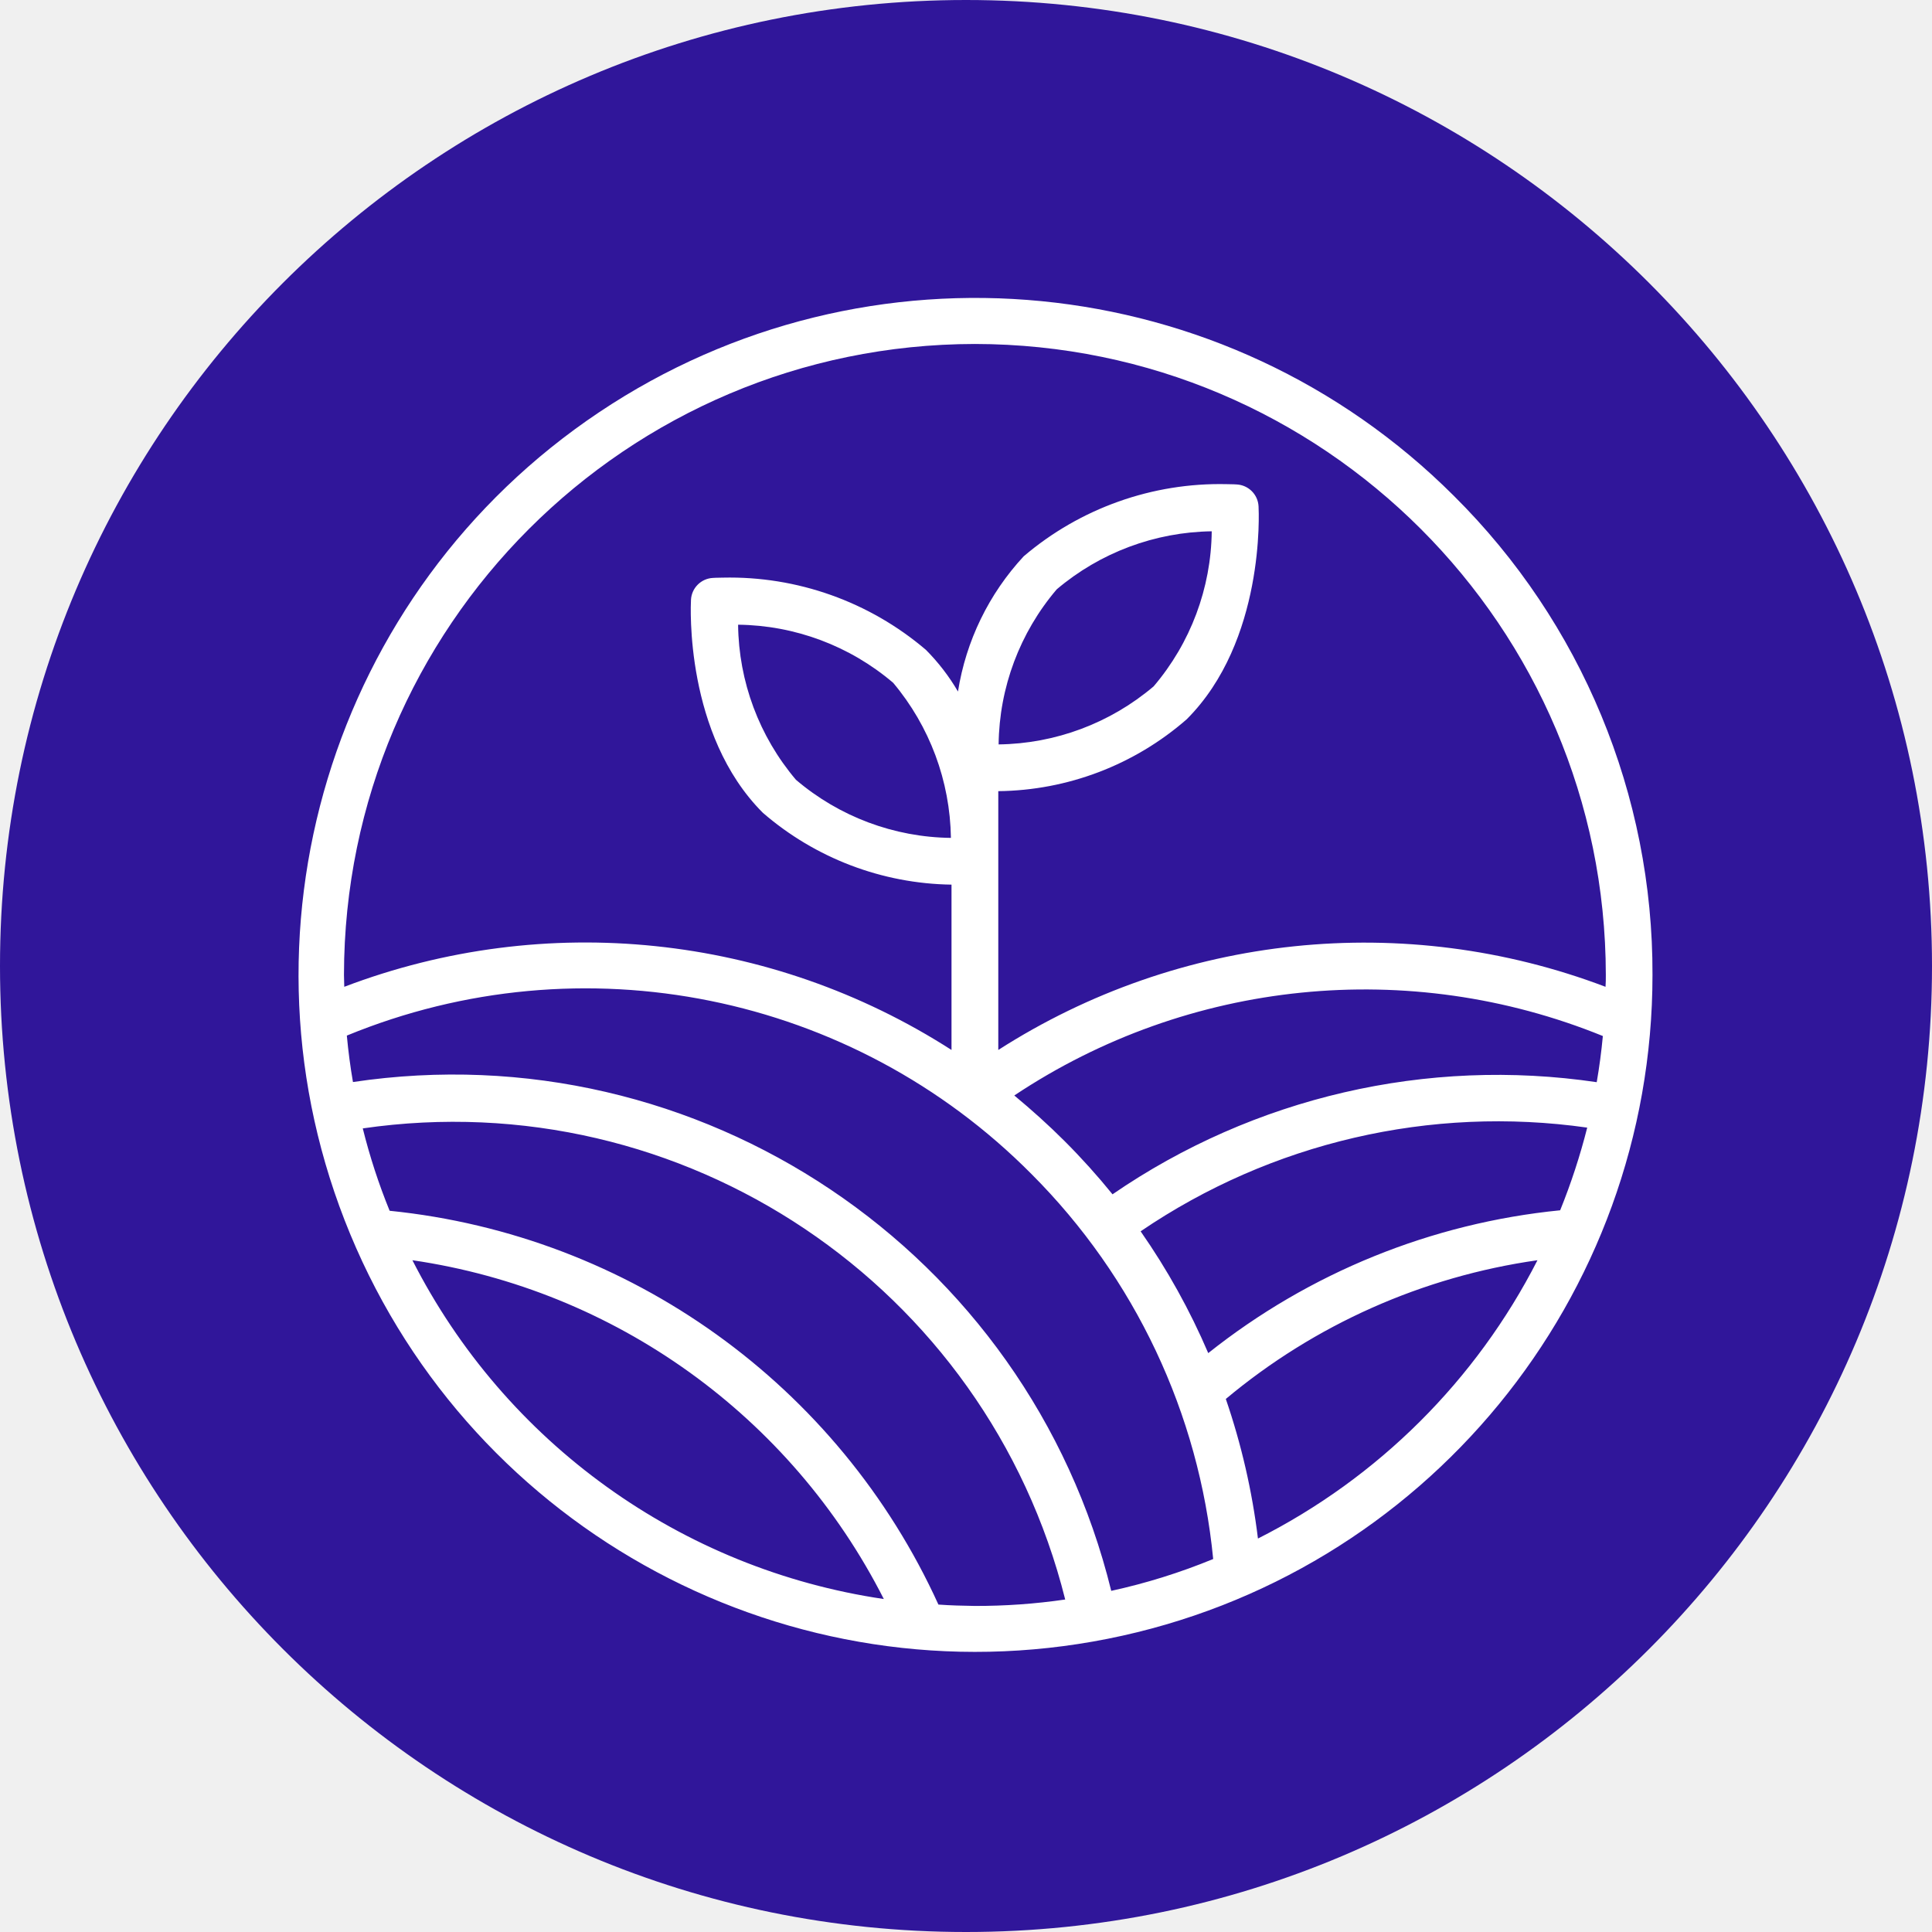
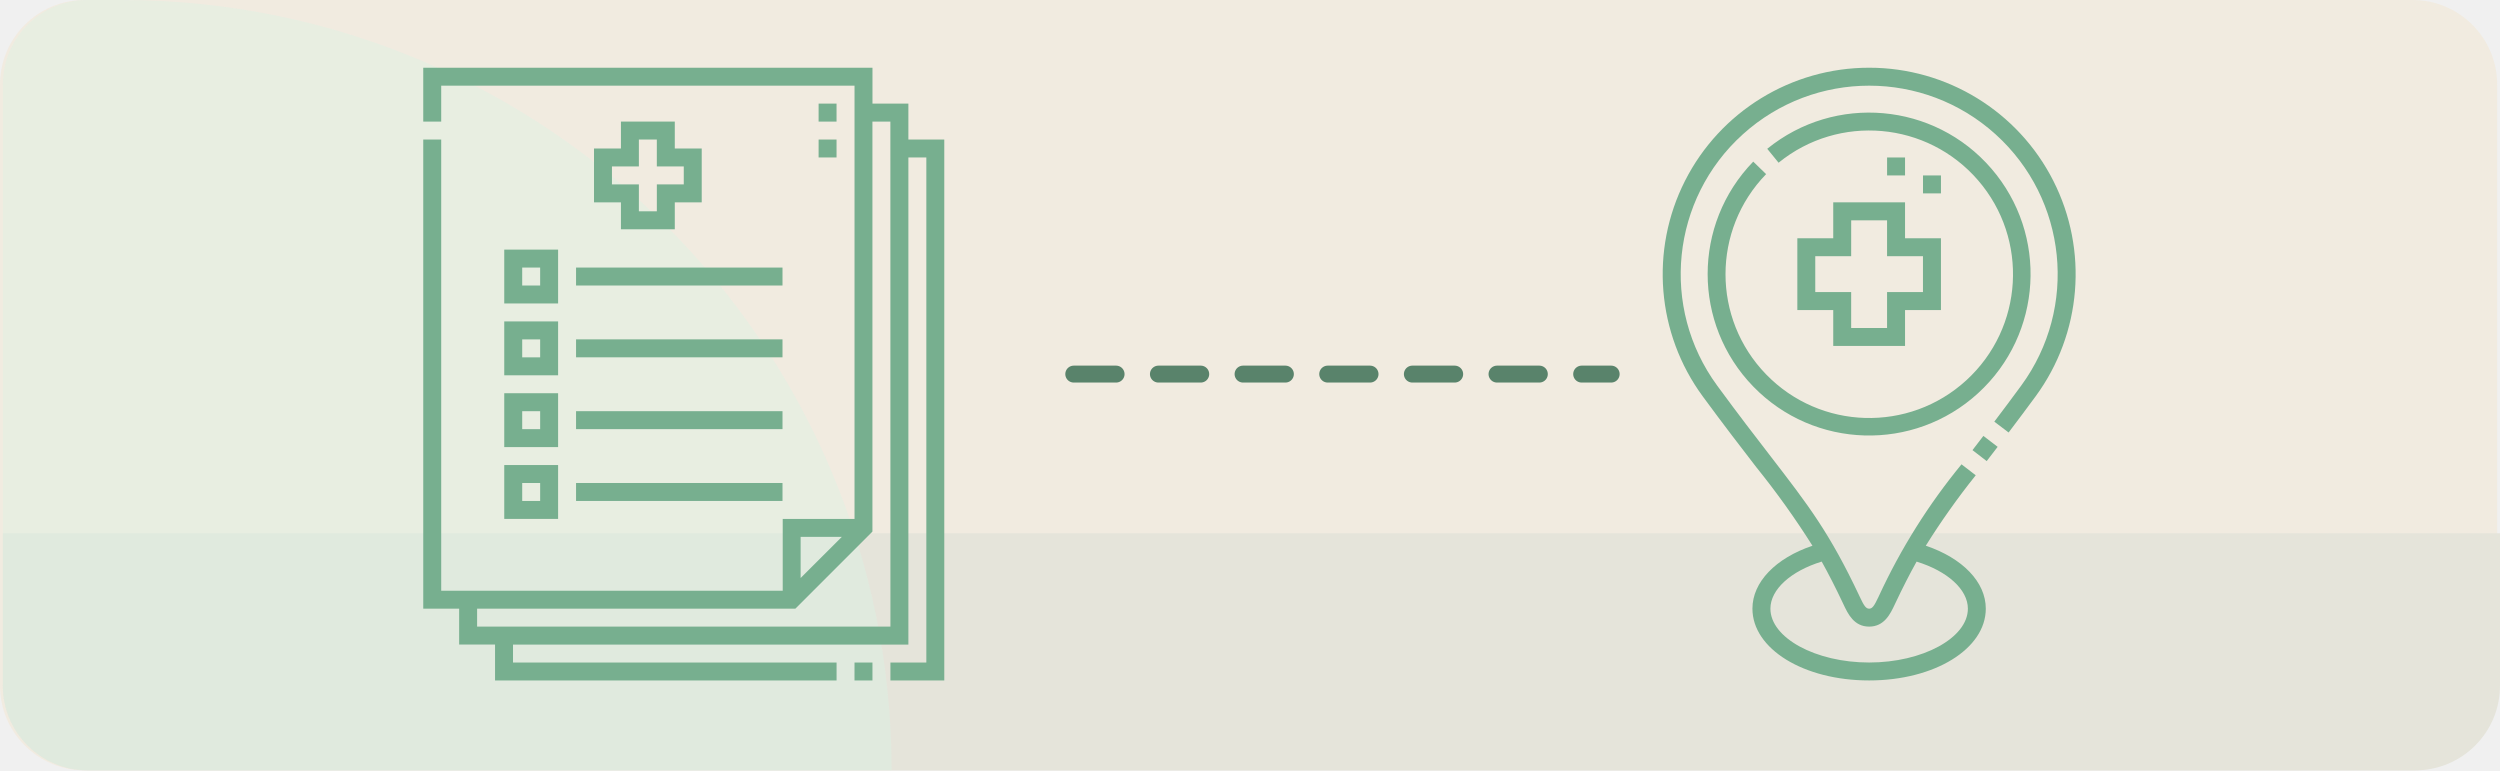
- <svg xmlns="http://www.w3.org/2000/svg" width="52" height="52" viewBox="0 0 52 52">
-   <g id="Grupo_1101071" data-name="Grupo 1101071" transform="translate(-224 -1019)">
-     <rect id="Rectángulo_400898" data-name="Rectángulo 400898" width="52" height="52" rx="26" transform="translate(224 1019)" fill="#30169a" />
-     <path id="agricultura" d="M55.131,29.346a18.22,18.22,0,1,0,5.346,12.893A18.081,18.081,0,0,0,55.131,29.346Zm2.862,19.229a18.085,18.085,0,0,0-9.473,3.844A18.333,18.333,0,0,0,46.7,49.141a17.09,17.09,0,0,1,12.02-2.791A17.111,17.111,0,0,1,57.992,48.575ZM43.763,47.6a16.976,16.976,0,0,1,4.89,10.361,16.343,16.343,0,0,1-2.744.857A18.242,18.242,0,0,0,25.5,45.123q-.106-.613-.165-1.25A16.9,16.9,0,0,1,43.763,47.6Zm2.178.542a18.416,18.416,0,0,0-1.289-1.431c-.432-.432-.888-.841-1.352-1.226a17.013,17.013,0,0,1,15.841-1.6c-.039.417-.094.833-.165,1.242a18.293,18.293,0,0,0-13.034,3.019Zm-3.7-22.884a17,17,0,0,1,16.98,16.98c0,.11,0,.212-.008.322a18.272,18.272,0,0,0-16.344,1.7V37.294a7.838,7.838,0,0,0,5.071-1.934c2.107-2.107,1.942-5.589,1.934-5.731a.622.622,0,0,0-.59-.59c-.008,0-.1-.008-.267-.008a8.141,8.141,0,0,0-5.464,1.942,6.942,6.942,0,0,0-1.769,3.64,5.573,5.573,0,0,0-.865-1.124,8.141,8.141,0,0,0-5.464-1.942c-.165,0-.259.008-.267.008a.622.622,0,0,0-.59.59c-.008.149-.173,3.624,1.934,5.731a7.929,7.929,0,0,0,5.078,1.934v4.45a18.24,18.24,0,0,0-16.344-1.7c0-.11-.008-.212-.008-.322A17,17,0,0,1,42.238,25.258Zm.637,10.778a6.547,6.547,0,0,1,1.564-4.174A6.592,6.592,0,0,1,48.614,30.3a6.547,6.547,0,0,1-1.564,4.174A6.577,6.577,0,0,1,42.875,36.036Zm-1.281,2.516a6.547,6.547,0,0,1-4.174-1.564,6.563,6.563,0,0,1-1.557-4.174,6.547,6.547,0,0,1,4.174,1.564A6.639,6.639,0,0,1,41.594,38.551ZM27.1,49.919a16.987,16.987,0,0,1,12.688,9.119A17.016,17.016,0,0,1,27.1,49.919Zm14.158,9.269a18.252,18.252,0,0,0-14.771-10.6,16.235,16.235,0,0,1-.723-2.217,16.976,16.976,0,0,1,18.906,12.68,16.546,16.546,0,0,1-2.437.173C41.908,59.219,41.578,59.211,41.256,59.187Zm8.6-1.777a18.5,18.5,0,0,0-.865-3.758,16.749,16.749,0,0,1,8.388-3.734A17.113,17.113,0,0,1,49.856,57.411Z" transform="translate(208 1003)" fill="#fff" />
+ <svg xmlns="http://www.w3.org/2000/svg" width="295.333" height="91" viewBox="0 0 295.333 91">
+   <g id="Grupo_1099183" data-name="Grupo 1099183" transform="translate(-1124.667 -391)">
+     <rect id="Rectángulo_400990" data-name="Rectángulo 400990" width="295" height="91" rx="10" transform="translate(1124.667 391)" fill="#f1ebe0" />
+     <path id="Rectángulo_401147" data-name="Rectángulo 401147" d="M0,0H295a0,0,0,0,1,0,0V18a10,10,0,0,1-10,10H10A10,10,0,0,1,0,18V0A0,0,0,0,1,0,0Z" transform="translate(1125 454)" fill="#e5e4da" />
+     <path id="Rectángulo_401148" data-name="Rectángulo 401148" d="M10,0h4a91,91,0,0,1,91,91v0a0,0,0,0,1,0,0H10A10,10,0,0,1,0,81V10A10,10,0,0,1,10,0Z" transform="translate(1125 391)" fill="#daf2e4" opacity="0.4" />
+     <g id="Grupo_1099182" data-name="Grupo 1099182" transform="translate(-63.247)">
+       <g id="Grupo_1099180" data-name="Grupo 1099180" transform="translate(1199.595 399)">
+         <path id="Trazado_873353" data-name="Trazado 873353" d="M95.629,8.483V4.241H91.387V0H38.319V6.362H40.44V2.121H89.267V53.3H80.784v8.483H40.44V8.483H38.319V63.9H42.56v4.241H46.8v4.241H87.146V70.265H48.922V68.145H95.629V10.6h2.121V70.265H93.508v2.121H99.87V8.483ZM87.767,55.421,82.9,60.283V55.421Zm5.741,10.6H44.681V63.9h37.6l9.1-9.1V6.362h2.121Z" fill="#77af8f" />
+         <path id="Trazado_873354" data-name="Trazado 873354" d="M398.681,497H400.8v2.121h-2.121Z" transform="translate(-309.415 -426.735)" fill="#77af8f" />
+         <path id="Trazado_873355" data-name="Trazado 873355" d="M184.181,45v3.181H181v6.362h3.181v3.181h6.362V54.543h3.181V48.181h-3.181V45Zm7.423,5.3v2.121h-3.181V55.6H186.3V52.422h-3.181V50.3H186.3V47.121h2.121V50.3Z" transform="translate(-122.509 -38.638)" fill="#77af8f" />
+         <path id="Trazado_873356" data-name="Trazado 873356" d="M166,167h24.388v2.121H166Z" transform="translate(-109.63 -143.392)" fill="#77af8f" />
+         <path id="Trazado_873357" data-name="Trazado 873357" d="M106,278.364h6.362V272H106Zm2.121-4.241h2.121v2.121h-2.121Z" transform="translate(-58.112 -233.547)" fill="#77af8f" />
+         <path id="Trazado_873358" data-name="Trazado 873358" d="M106,218.365h6.362V212H106Zm2.121-4.241h2.121v2.121h-2.121Z" transform="translate(-58.112 -182.03)" fill="#77af8f" />
+         <path id="Trazado_873359" data-name="Trazado 873359" d="M106,338.363h6.362V332H106Zm2.121-4.241h2.121v2.121h-2.121Z" transform="translate(-58.112 -285.063)" fill="#77af8f" />
+         <path id="Trazado_873360" data-name="Trazado 873360" d="M166,227h24.388v2.121H166Z" transform="translate(-109.63 -194.91)" fill="#77af8f" />
+         <path id="Trazado_873361" data-name="Trazado 873361" d="M112.362,152H106v6.362h6.362Zm-2.121,4.242h-2.121v-2.121h2.121Z" transform="translate(-58.112 -130.513)" fill="#77af8f" />
+         <path id="Trazado_873362" data-name="Trazado 873362" d="M166,287h24.388v2.121H166Z" transform="translate(-109.63 -246.426)" fill="#77af8f" />
+         <path id="Trazado_873363" data-name="Trazado 873363" d="M166,347h24.388v2.121H166Z" transform="translate(-109.63 -297.942)" fill="#77af8f" />
+         <path id="Trazado_873364" data-name="Trazado 873364" d="M368.682,30H370.8v2.121h-2.121Z" transform="translate(-283.657 -25.759)" fill="#77af8f" />
+         <path id="Trazado_873365" data-name="Trazado 873365" d="M368.682,60H370.8v2.121h-2.121Z" transform="translate(-283.657 -51.517)" fill="#77af8f" />
+       </g>
+       <g id="Grupo_1099181" data-name="Grupo 1099181" transform="translate(1300.834 399)">
+         <path id="Trazado_873366" data-name="Trazado 873366" d="M200.241,116.741H196v8.483h4.241v4.241h8.483v-4.241h4.241v-8.483h-4.241V112.5h-8.483Zm2.121-2.121H206.6v4.241h4.241V123.1H206.6v4.241h-4.241V123.1h-4.241v-4.241h4.241Z" transform="translate(-96.595 -96.595)" fill="#77af8f" />
+         <path id="Trazado_873367" data-name="Trazado 873367" d="M126.393,43.291a19.074,19.074,0,1,0,1.655-1.516l1.339,1.645a16.982,16.982,0,1,1-1.472,1.348Z" transform="translate(-32.198 -32.198)" fill="#77af8f" />
+         <path id="Trazado_873368" data-name="Trazado 873368" d="M342.342,309.336l1.679,1.295q.62-.8,1.294-1.684l-1.684-1.29Q342.959,308.536,342.342,309.336Z" transform="translate(-222.247 -264.161)" fill="#77af8f" />
+         <path id="Trazado_873369" data-name="Trazado 873369" d="M107.888,0A24.389,24.389,0,0,0,88.22,38.81c2.545,3.464,4.558,6.074,6.334,8.376a98,98,0,0,1,6.638,9.283C96.842,57.937,94.1,60.763,94.1,63.9c0,4.757,6.055,8.483,13.784,8.483s13.784-3.726,13.784-8.483c0-3.139-2.739-5.966-7.088-7.434a87.749,87.749,0,0,1,5.9-8.32l-1.68-1.294a72,72,0,0,0-9.75,15.536l-.055.117c-.492,1.047-.721,1.4-1.106,1.4s-.614-.348-1.106-1.4l-.055-.117c-3.52-7.46-6-10.671-10.493-16.5-1.769-2.293-3.774-4.892-6.3-8.336a22.267,22.267,0,1,1,35.918,0c-1.047,1.426-2.087,2.819-3.179,4.259l1.69,1.281c1.1-1.449,2.145-2.851,3.2-4.285A24.389,24.389,0,0,0,107.888,0Zm-3.025,63.41c.519,1.1,1.229,2.614,3.025,2.614s2.507-1.511,3.026-2.614l.054-.115c.892-1.89,1.717-3.5,2.525-4.95,3.656,1.125,6.059,3.3,6.059,5.558,0,3.449-5.341,6.362-11.664,6.362S96.224,67.352,96.224,63.9c0-2.257,2.4-4.433,6.059-5.558.809,1.45,1.633,3.06,2.525,4.95Z" fill="#77af8f" />
+         <path id="Trazado_873370" data-name="Trazado 873370" d="M301,90h2.121V92.12H301Z" transform="translate(-186.75 -77.275)" fill="#77af8f" />
+         <path id="Trazado_873371" data-name="Trazado 873371" d="M271,75h2.121v2.121H271Z" transform="translate(-160.992 -64.397)" fill="#77af8f" />
+       </g>
+       <path id="Trazado_873372" data-name="Trazado 873372" d="M1314.761,435.193h63.486" fill="none" stroke="#59836b" stroke-linecap="round" stroke-width="2" stroke-dasharray="5" />
+     </g>
  </g>
</svg>
